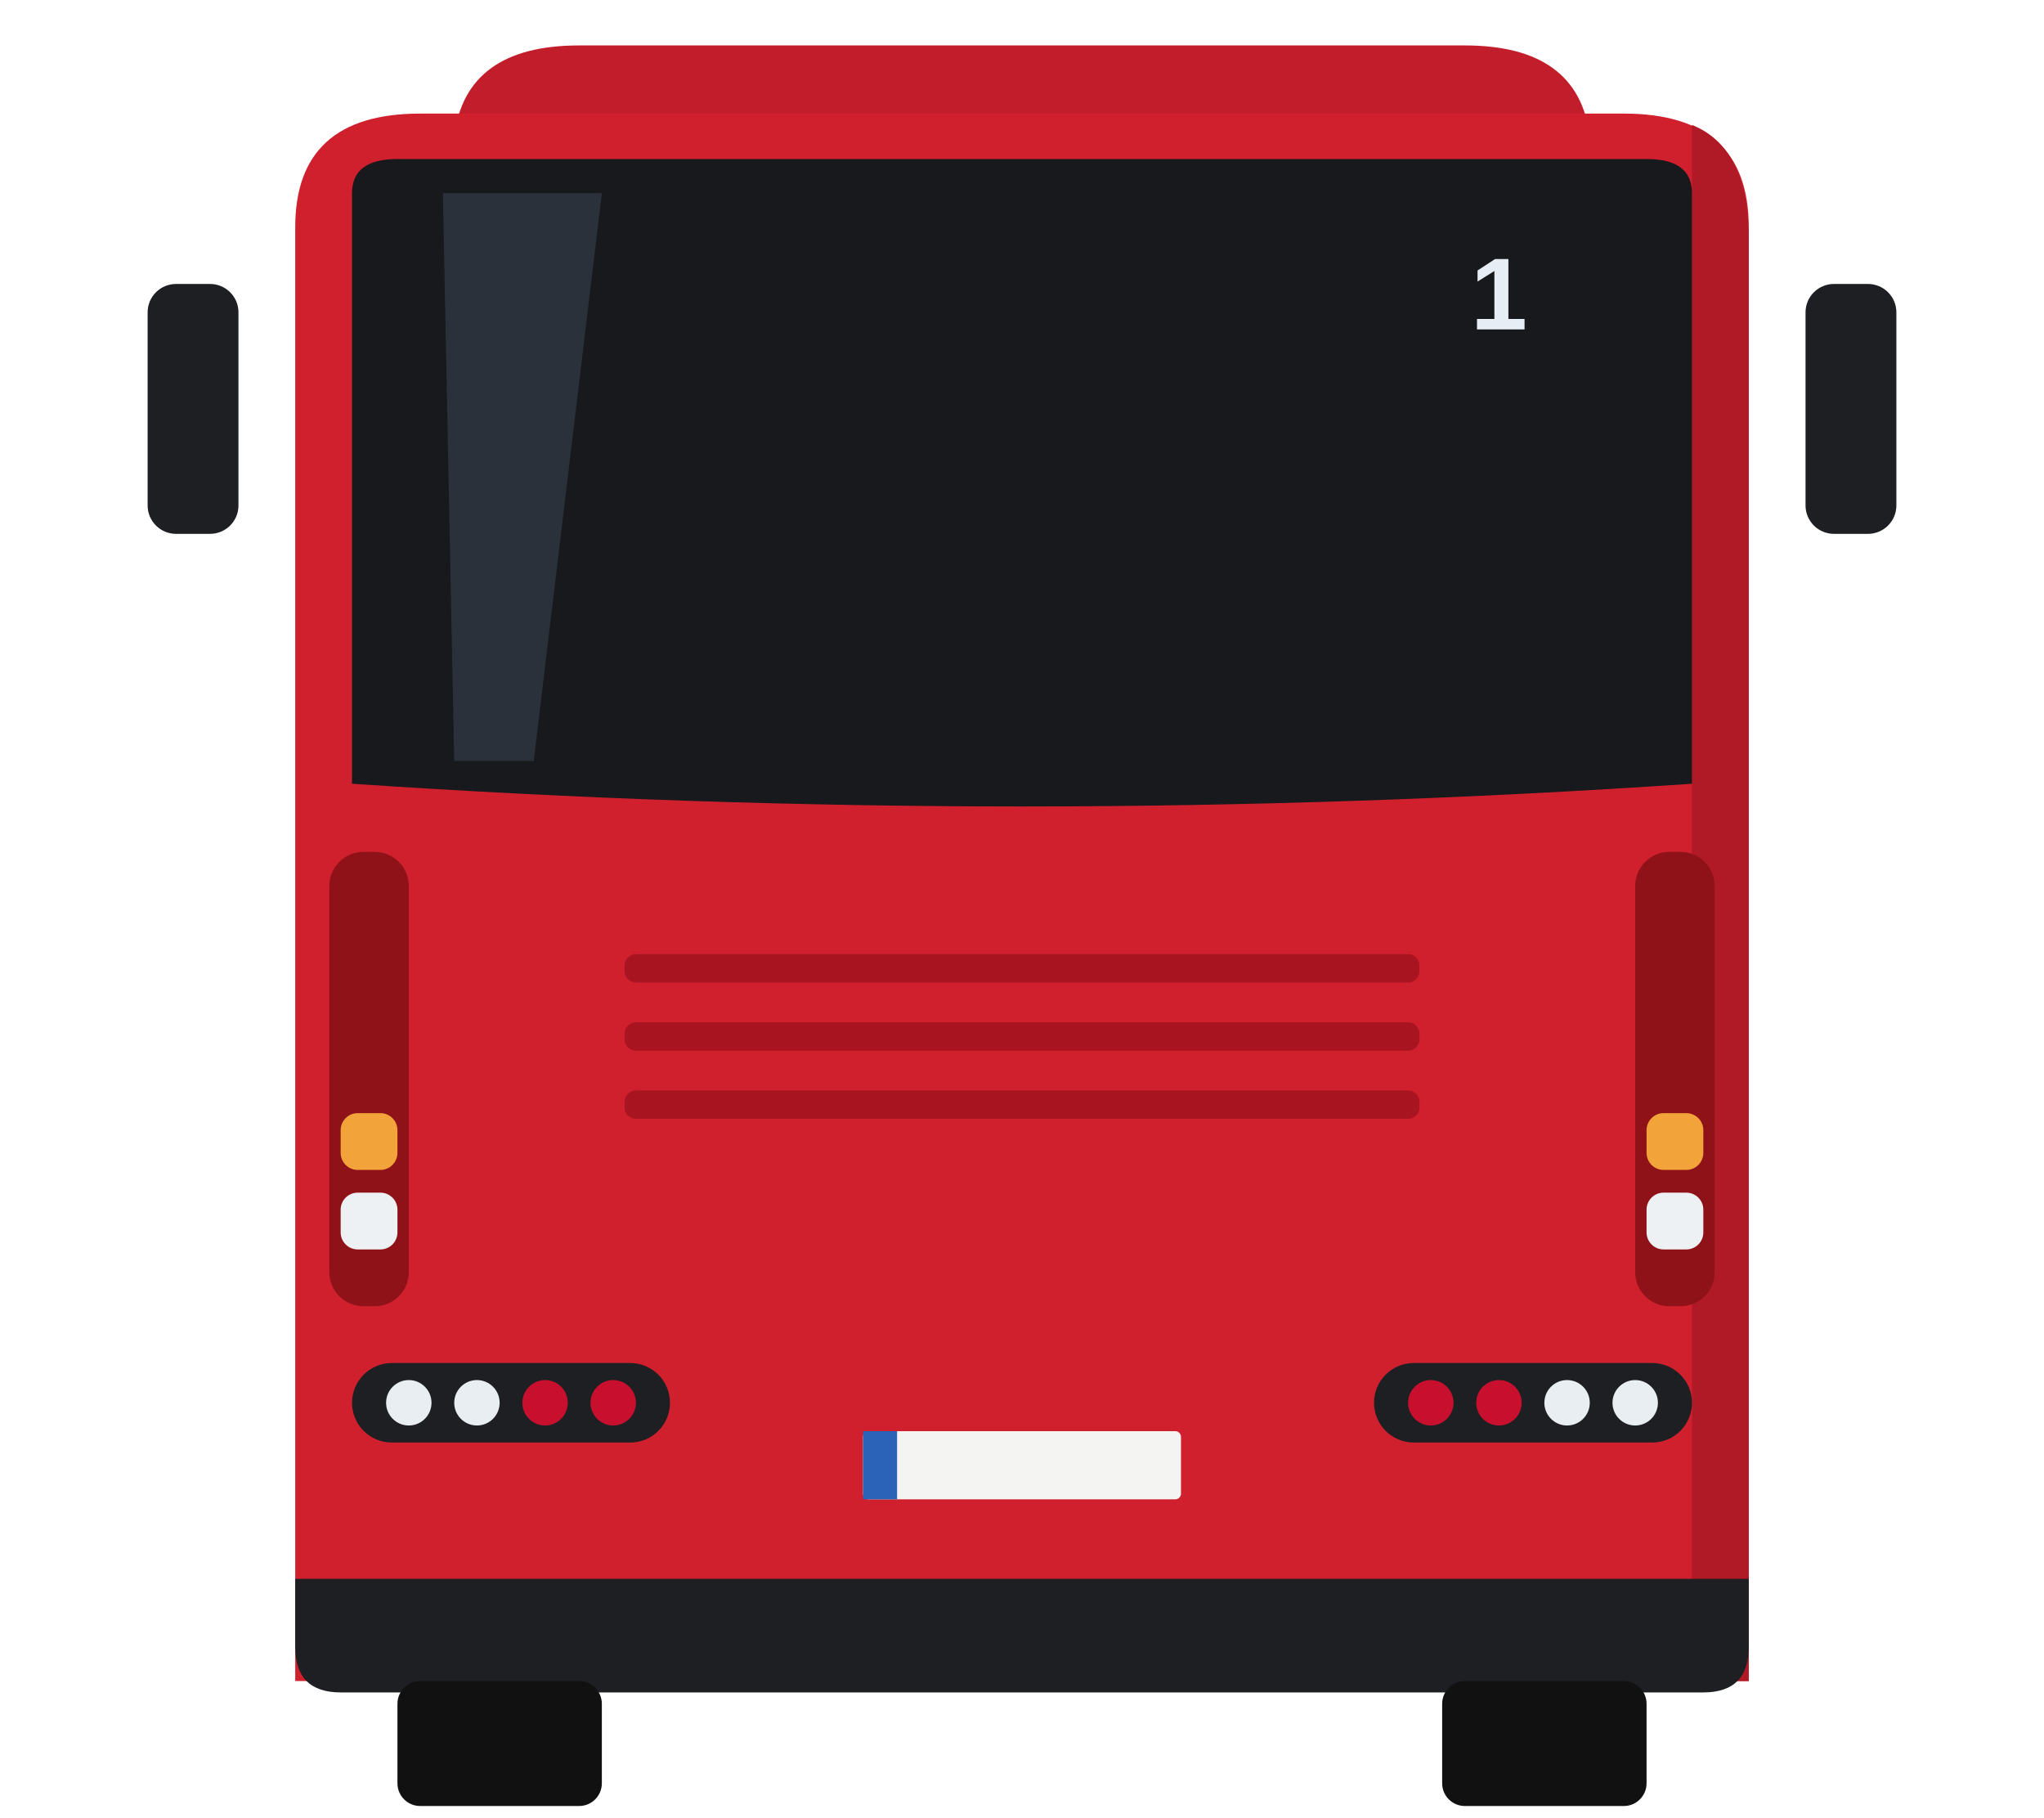
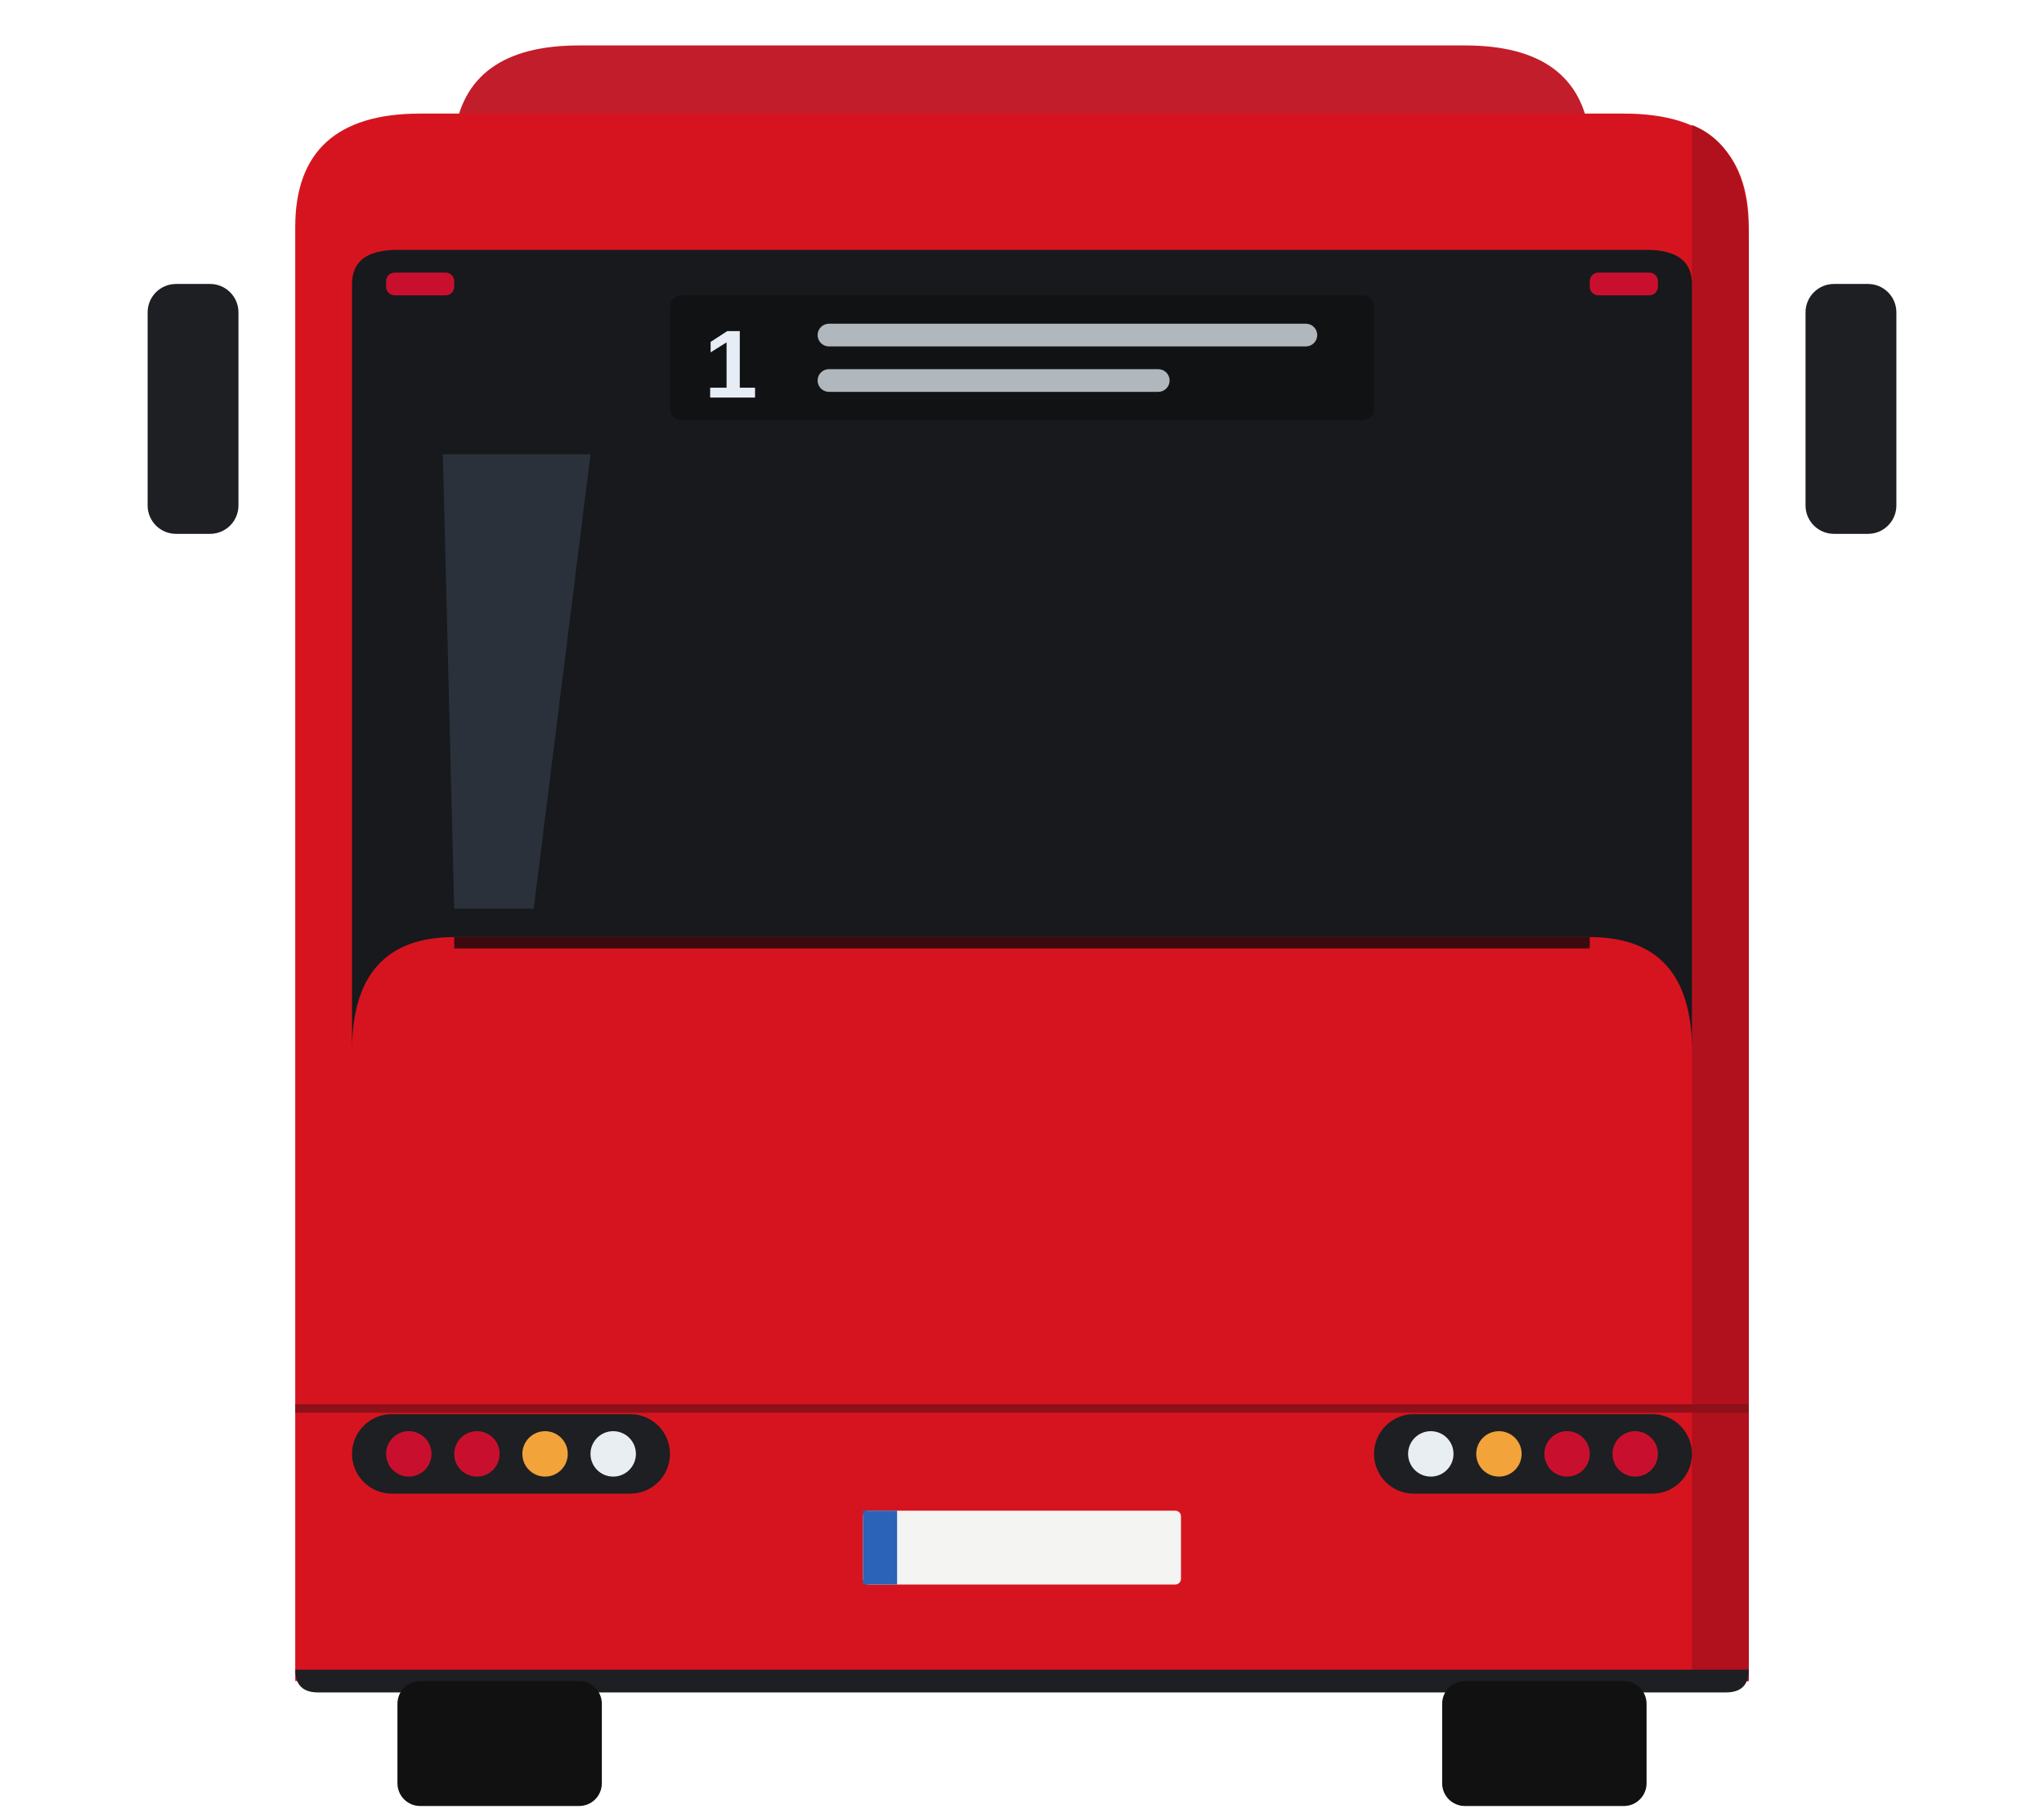
<svg xmlns="http://www.w3.org/2000/svg" viewBox="0 0 360 320">
  <rect x="26" y="50" width="16" height="44" rx="5" fill="#1d1f22" />
  <rect x="318" y="50" width="16" height="44" rx="5" fill="#1d1f22" />
  <path d="M80 24 Q82 8 102 8 H258 Q278 8 280 24 Z" fill="#c21d2a" />
-   <path d="M52 296 V40 Q52 20 74 20 H286 Q308 20 308 40 V296 Z" fill="#d0202e" />
-   <path d="M298 22 Q308 26 308 42 V296 H298 Z" fill="#b01a26" />
-   <path d="M62 34 Q62 28 70 28 H290 Q298 28 298 34 V138 Q180 146 62 138 Z" fill="#17191c" />
-   <path d="M78 34 L106 34 L94 134 L80 134 Z" fill="#3a4654" opacity=".55" />
-   <text x="264" y="58" text-anchor="middle" font-family="Arial, sans-serif" font-size="18" font-weight="bold" fill="#e6edf5">1</text>
-   <g fill="#a8141f">
-     <rect x="110" y="168" width="140" height="5" rx="2" />
-     <rect x="110" y="180" width="140" height="5" rx="2" />
-     <rect x="110" y="192" width="140" height="5" rx="2" />
+   <path d="M52 296 V40 Q52 20 74 20 H286 Q308 20 308 40 V296 Z" fill="#d6141f" />
+   <path d="M298 22 Q308 26 308 42 V296 H298 Z" fill="#b0111c" />
+   <path d="M62 50 Q62 44 70 44 H290 Q298 44 298 50 V185 Q298 165 280 165 H80 Q62 165 62 185 Z" fill="#17191c" />
+   <path d="M80 166 H280" stroke="#3a0a0f" stroke-width="2" />
+   <path d="M78 80 L104 80 L94 160 L80 160 Z" fill="#3a4654" opacity=".55" />
+   <rect x="118" y="52" width="124" height="22" rx="2" fill="#101214" />
+   <text x="124" y="70" font-family="Arial, sans-serif" font-size="17" font-weight="bold" fill="#e6edf5">1</text>
+   <g fill="#e6edf5" opacity=".75">
+     <rect x="144" y="57" width="88" height="4" rx="2" />
+     <rect x="144" y="65" width="62" height="4" rx="2" />
  </g>
-   <rect x="58" y="150" width="14" height="80" rx="6" fill="#8f1218" />
-   <rect x="60" y="196" width="10" height="10" rx="3" fill="#f2a33a" />
-   <rect x="60" y="210" width="10" height="10" rx="3" fill="#eef1f3" />
-   <rect x="288" y="150" width="14" height="80" rx="6" fill="#8f1218" />
-   <rect x="290" y="196" width="10" height="10" rx="3" fill="#f2a33a" />
-   <rect x="290" y="210" width="10" height="10" rx="3" fill="#eef1f3" />
-   <rect x="62" y="240" width="56" height="14" rx="7" fill="#1d1f22" />
-   <rect x="242" y="240" width="56" height="14" rx="7" fill="#1d1f22" />
+   <rect x="68" y="48" width="12" height="4" rx="1.5" fill="#c8102e" />
+   <rect x="280" y="48" width="12" height="4" rx="1.5" fill="#c8102e" />
+   <path d="M52 248 H308" stroke="#8e1019" stroke-width="1.5" />
+   <rect x="62" y="249" width="56" height="14" rx="7" fill="#1d1f22" />
+   <rect x="242" y="249" width="56" height="14" rx="7" fill="#1d1f22" />
+   <g fill="#c8102e">
+     <circle cx="72" cy="256" r="4" />
+     <circle cx="84" cy="256" r="4" />
+     <circle cx="288" cy="256" r="4" />
+     <circle cx="276" cy="256" r="4" />
+   </g>
+   <g fill="#f2a33a">
+     <circle cx="96" cy="256" r="4" />
+     <circle cx="264" cy="256" r="4" />
+   </g>
  <g fill="#e9eef2">
-     <circle cx="72" cy="247" r="4" />
-     <circle cx="84" cy="247" r="4" />
-     <circle cx="288" cy="247" r="4" />
-     <circle cx="276" cy="247" r="4" />
+     <circle cx="108" cy="256" r="4" />
+     <circle cx="252" cy="256" r="4" />
  </g>
-   <g fill="#c8102e">
-     <circle cx="96" cy="247" r="4" />
-     <circle cx="108" cy="247" r="4" />
-     <circle cx="264" cy="247" r="4" />
-     <circle cx="252" cy="247" r="4" />
-   </g>
-   <rect x="152" y="252" width="56" height="12" rx="1" fill="#f4f4f2" />
-   <rect x="152" y="252" width="6" height="12" fill="#2a63b8" />
-   <path d="M52 278 H308 V290 Q308 298 300 298 H60 Q52 298 52 290 Z" fill="#1d1f22" />
+   <rect x="152" y="266" width="56" height="13" rx="1" fill="#f4f4f2" />
+   <rect x="152" y="266" width="6" height="13" fill="#2a63b8" />
+   <path d="M52 294 H308 Q308 298 304 298 H56 Q52 298 52 294 Z" fill="#1d1f22" />
  <rect x="70" y="296" width="36" height="22" rx="4" fill="#111" />
  <rect x="254" y="296" width="36" height="22" rx="4" fill="#111" />
</svg>
